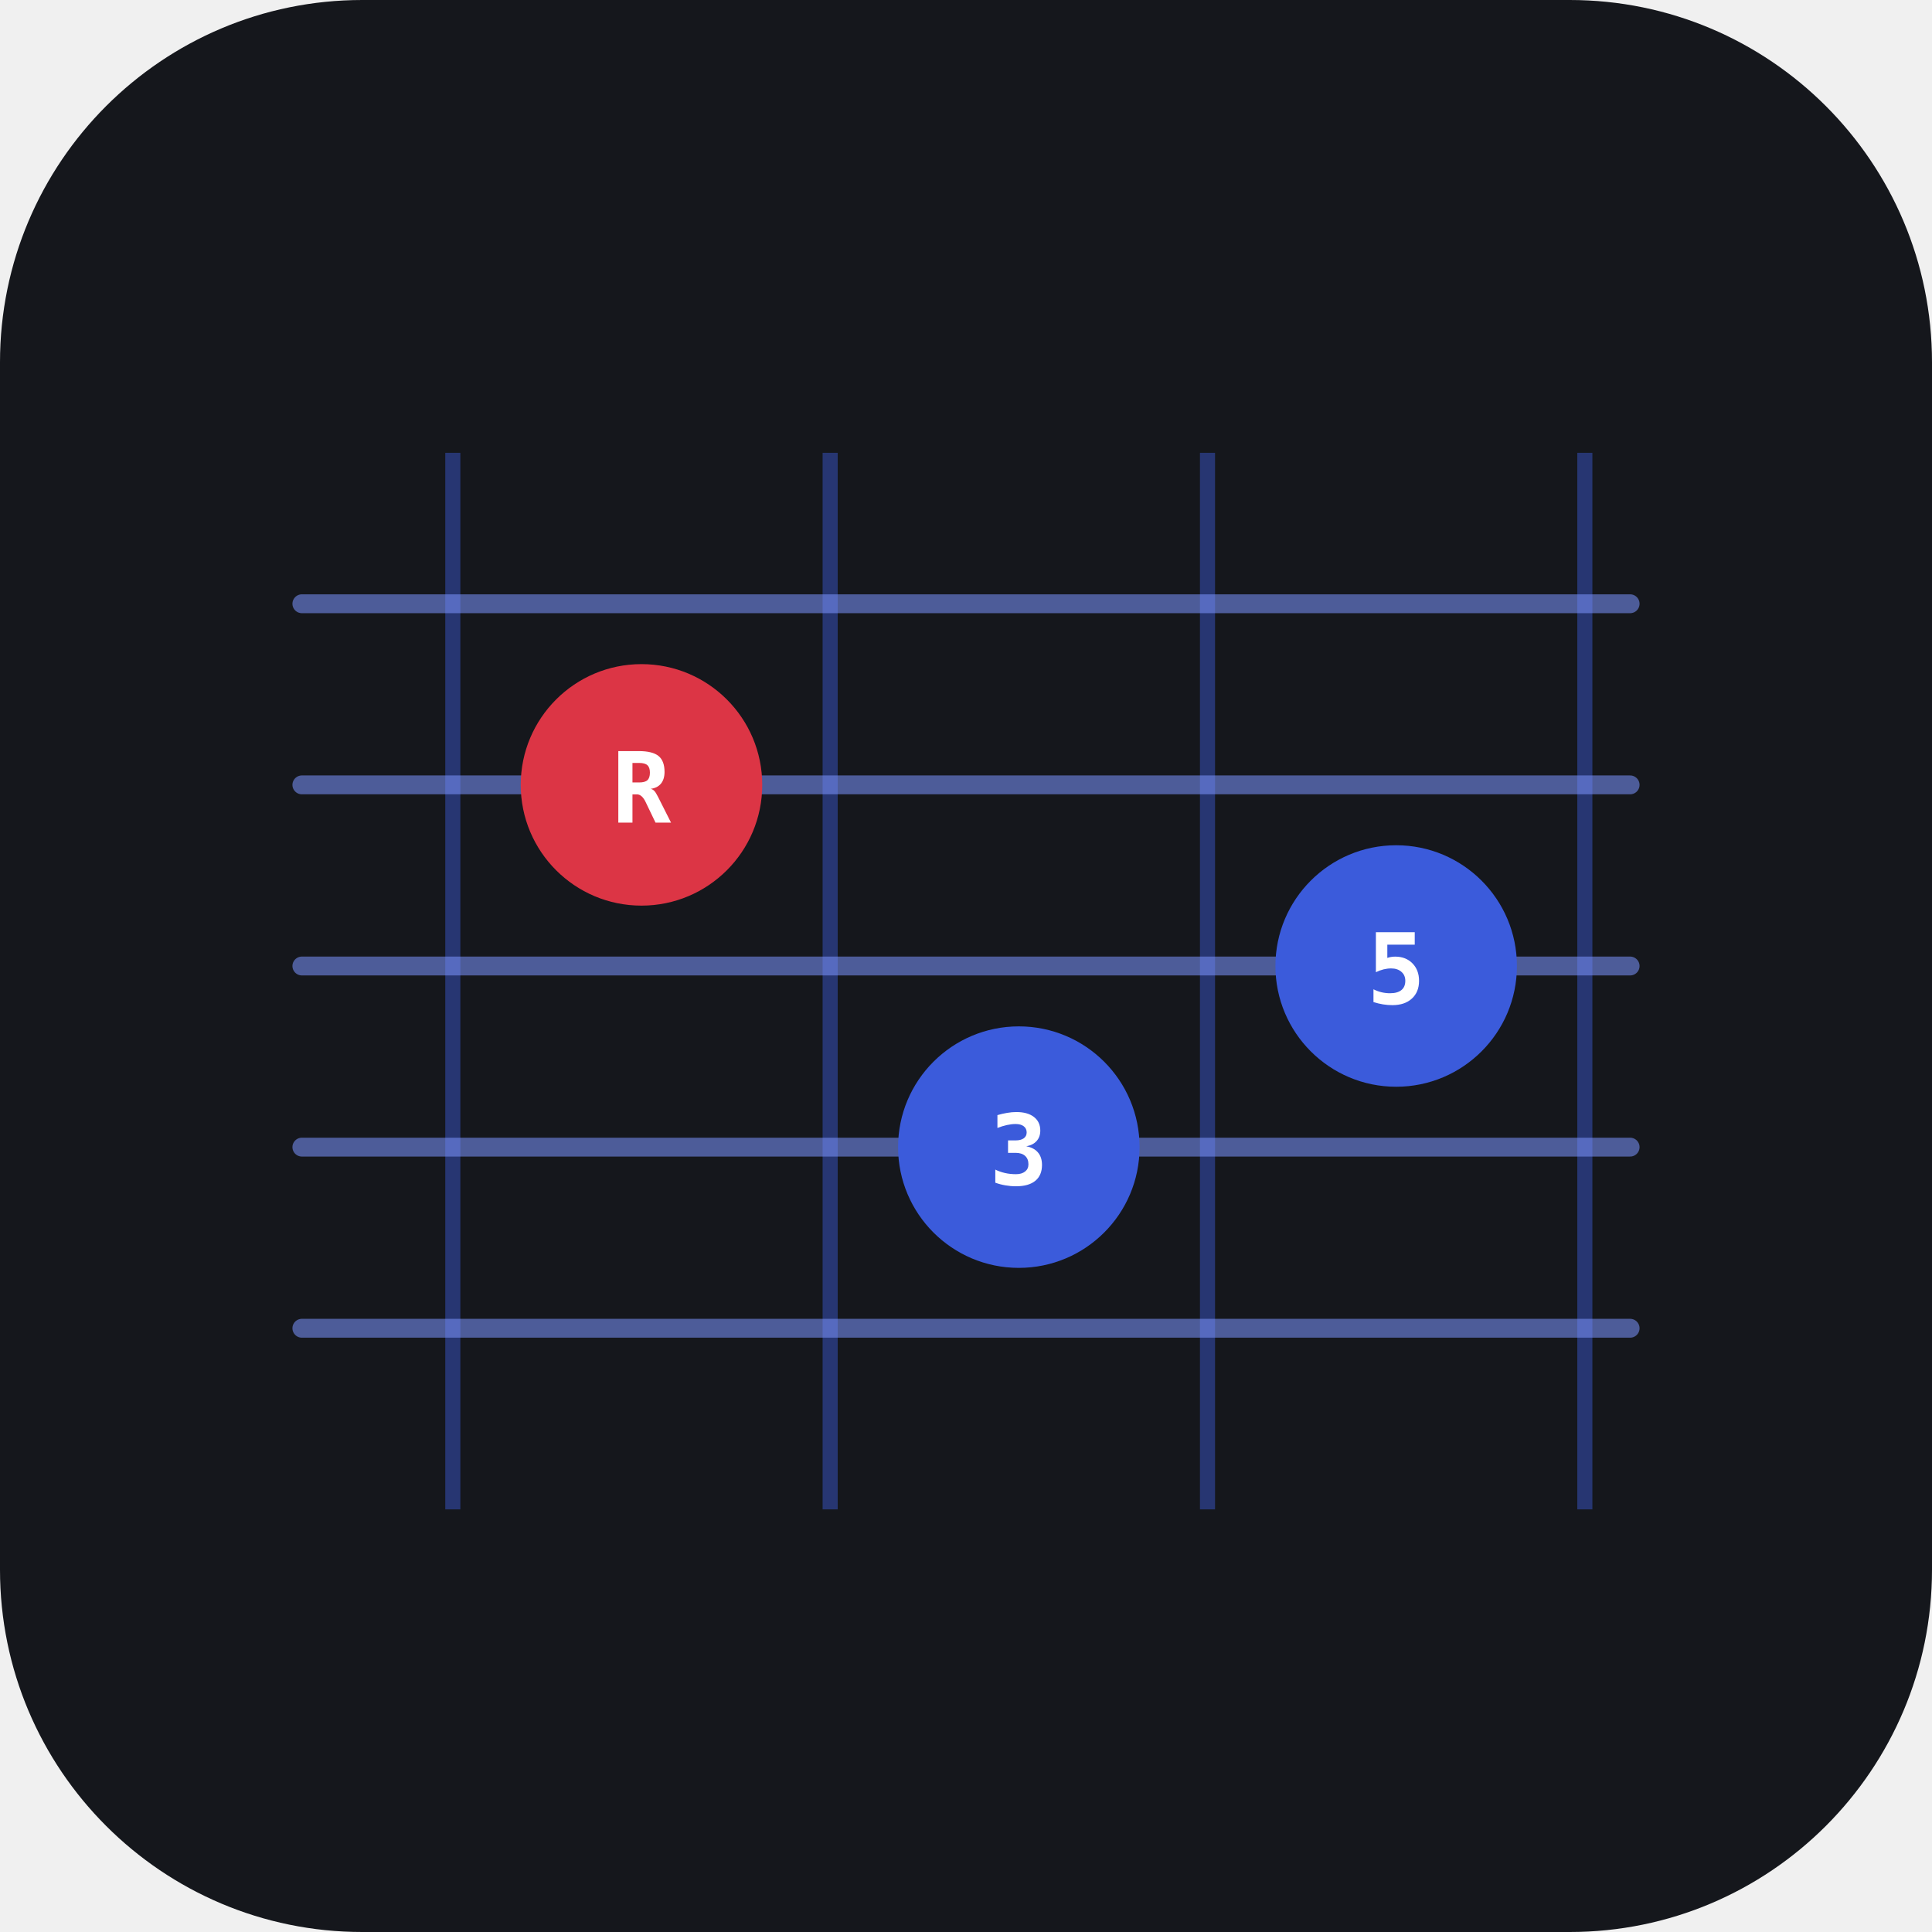
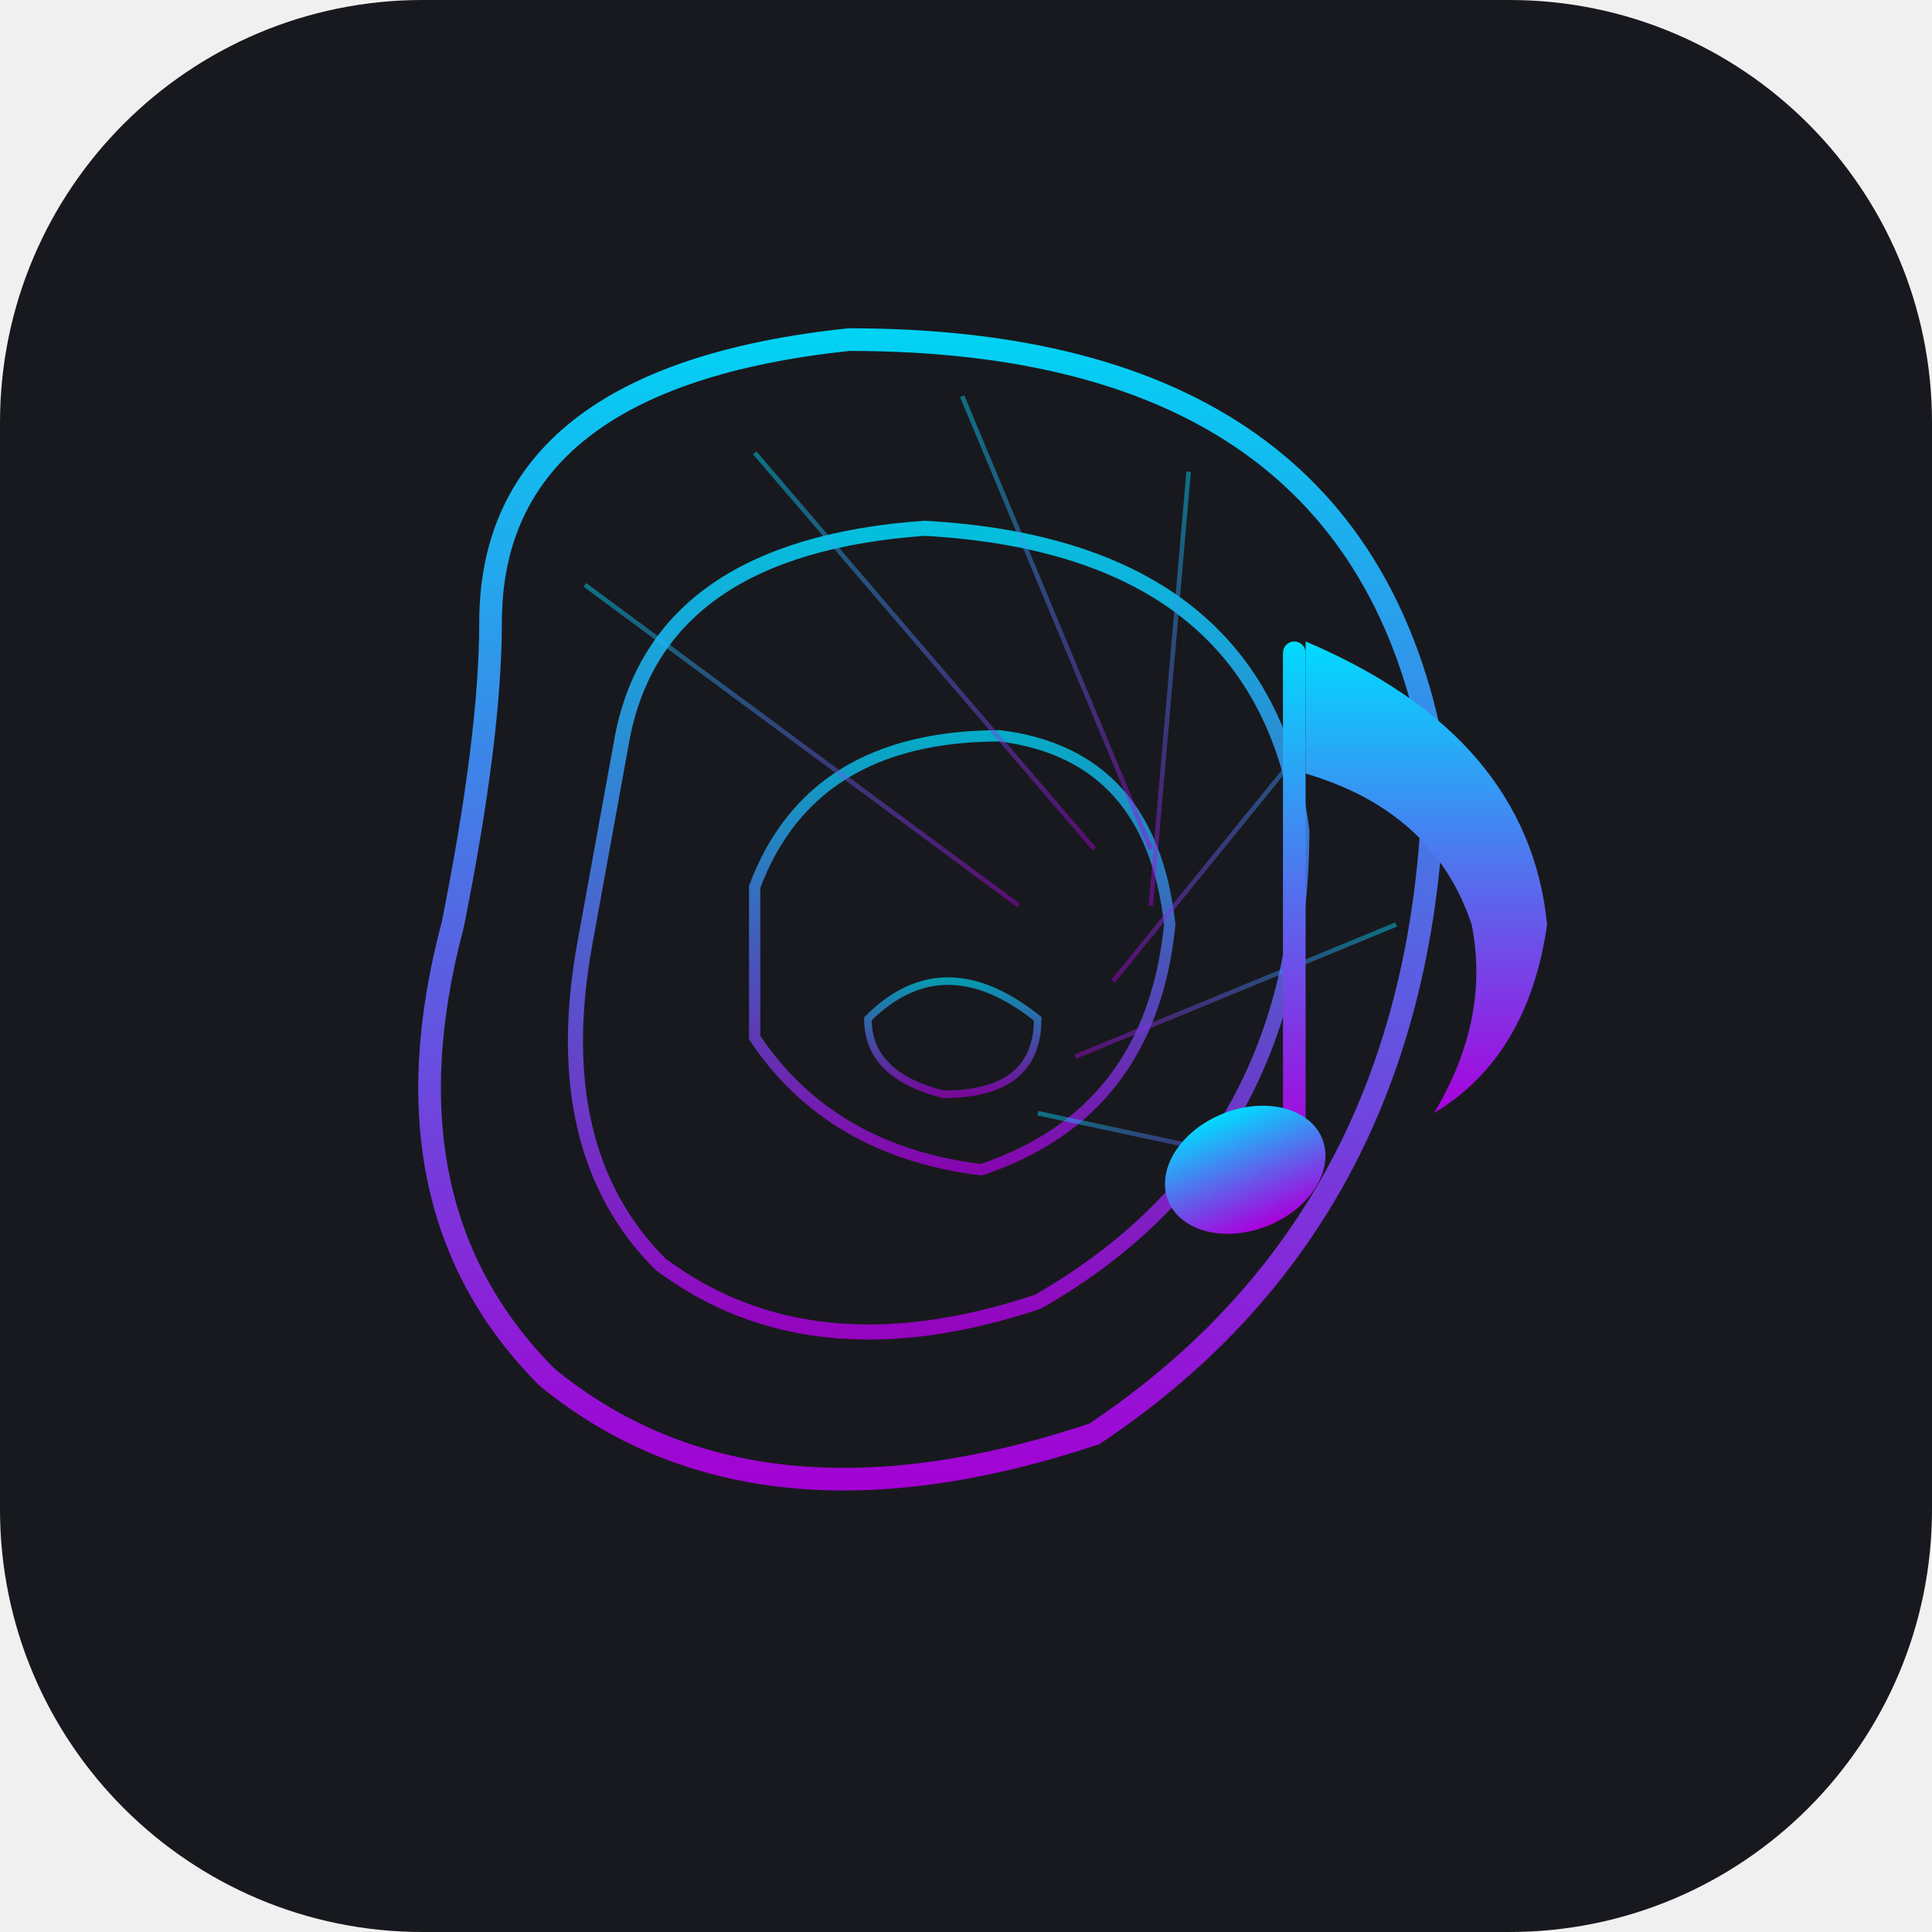
<svg xmlns="http://www.w3.org/2000/svg" viewBox="0 0 512 512">
-   <rect width="512" height="512" rx="96" fill="#15171C" />
-   <g stroke="#3B5BDB" stroke-width="4" opacity="0.45">
-     <line x1="120" y1="120" x2="120" y2="400" />
-     <line x1="220" y1="120" x2="220" y2="400" />
-     <line x1="320" y1="120" x2="320" y2="400" />
-     <line x1="420" y1="120" x2="420" y2="400" />
+   <defs>
+     <linearGradient id="grad" x1="0" y1="0" x2="0" y2="1">
+       <stop offset="0" stop-color="#00DCFF" />
+       <stop offset="1" stop-color="#AA00DC" />
+     </linearGradient>
+   </defs>
+   <rect width="512" height="512" rx="112" fill="#18191E" />
+   <g fill="none" stroke="url(#grad)" stroke-linecap="round">
+     <path d="M 130 165              Q 130 100, 225 90              Q 360 90, 380 200              Q 380 320, 290 380              Q 200 410, 145 365              Q 100 320, 120 245              Q 130 195, 130 165 Z" stroke-width="6" opacity="0.95" />
+     <path d="M 165 195              Q 175 145, 245 140              Q 335 145, 345 220              Q 345 305, 275 345              Q 215 365, 175 335              Q 145 305, 155 250 Z" stroke-width="4" opacity="0.85" />
+     <path d="M 200 235              Q 215 195, 265 195              Q 305 200, 310 245              Q 305 295, 260 310              Q 220 305, 200 275 Z" stroke-width="3" opacity="0.75" />
+     <path d="M 230 270 Q 250 250, 275 270 Q 275 290, 250 290 Q 230 285, 230 270 Z" stroke-width="2" opacity="0.65" />
  </g>
-   <g stroke="#7B95FF" stroke-width="5" opacity="0.55" stroke-linecap="round">
-     <line x1="80" y1="160" x2="432" y2="160" />
-     <line x1="80" y1="208" x2="432" y2="208" />
-     <line x1="80" y1="256" x2="432" y2="256" />
-     <line x1="80" y1="304" x2="432" y2="304" />
-     <line x1="80" y1="352" x2="432" y2="352" />
+   <g stroke="url(#grad)" stroke-width="1.2" opacity="0.45">
+     <line x1="155" y1="155" x2="270" y2="240" />
+     <line x1="200" y1="120" x2="290" y2="225" />
+     <line x1="255" y1="105" x2="305" y2="225" />
+     <line x1="315" y1="125" x2="305" y2="240" />
+     <line x1="360" y1="180" x2="295" y2="260" />
+     <line x1="370" y1="245" x2="285" y2="280" />
+     <line x1="345" y1="310" x2="275" y2="295" />
  </g>
-   <circle cx="170" cy="208" r="32" fill="#DC3545" />
-   <text x="170" y="218" font-family="JetBrains Mono, monospace" font-size="26" font-weight="700" fill="white" text-anchor="middle">R</text>
-   <circle cx="270" cy="304" r="32" fill="#3B5BDB" />
-   <text x="270" y="314" font-family="JetBrains Mono, monospace" font-size="26" font-weight="700" fill="white" text-anchor="middle">3</text>
-   <circle cx="370" cy="256" r="32" fill="#3B5BDB" />
-   <text x="370" y="266" font-family="JetBrains Mono, monospace" font-size="26" font-weight="700" fill="white" text-anchor="middle">5</text>
+   <g fill="url(#grad)">
+     <rect x="340" y="170" width="6" height="135" rx="3" />
+     <path d="M 346 170 Q 405 195, 410 245 Q 405 280, 380 295 Q 395 270, 390 245 Q 380 215, 346 205 Z" />
+     <ellipse cx="330" cy="310" rx="22" ry="16" transform="rotate(-22 330 310)" />
+   </g>
</svg>
